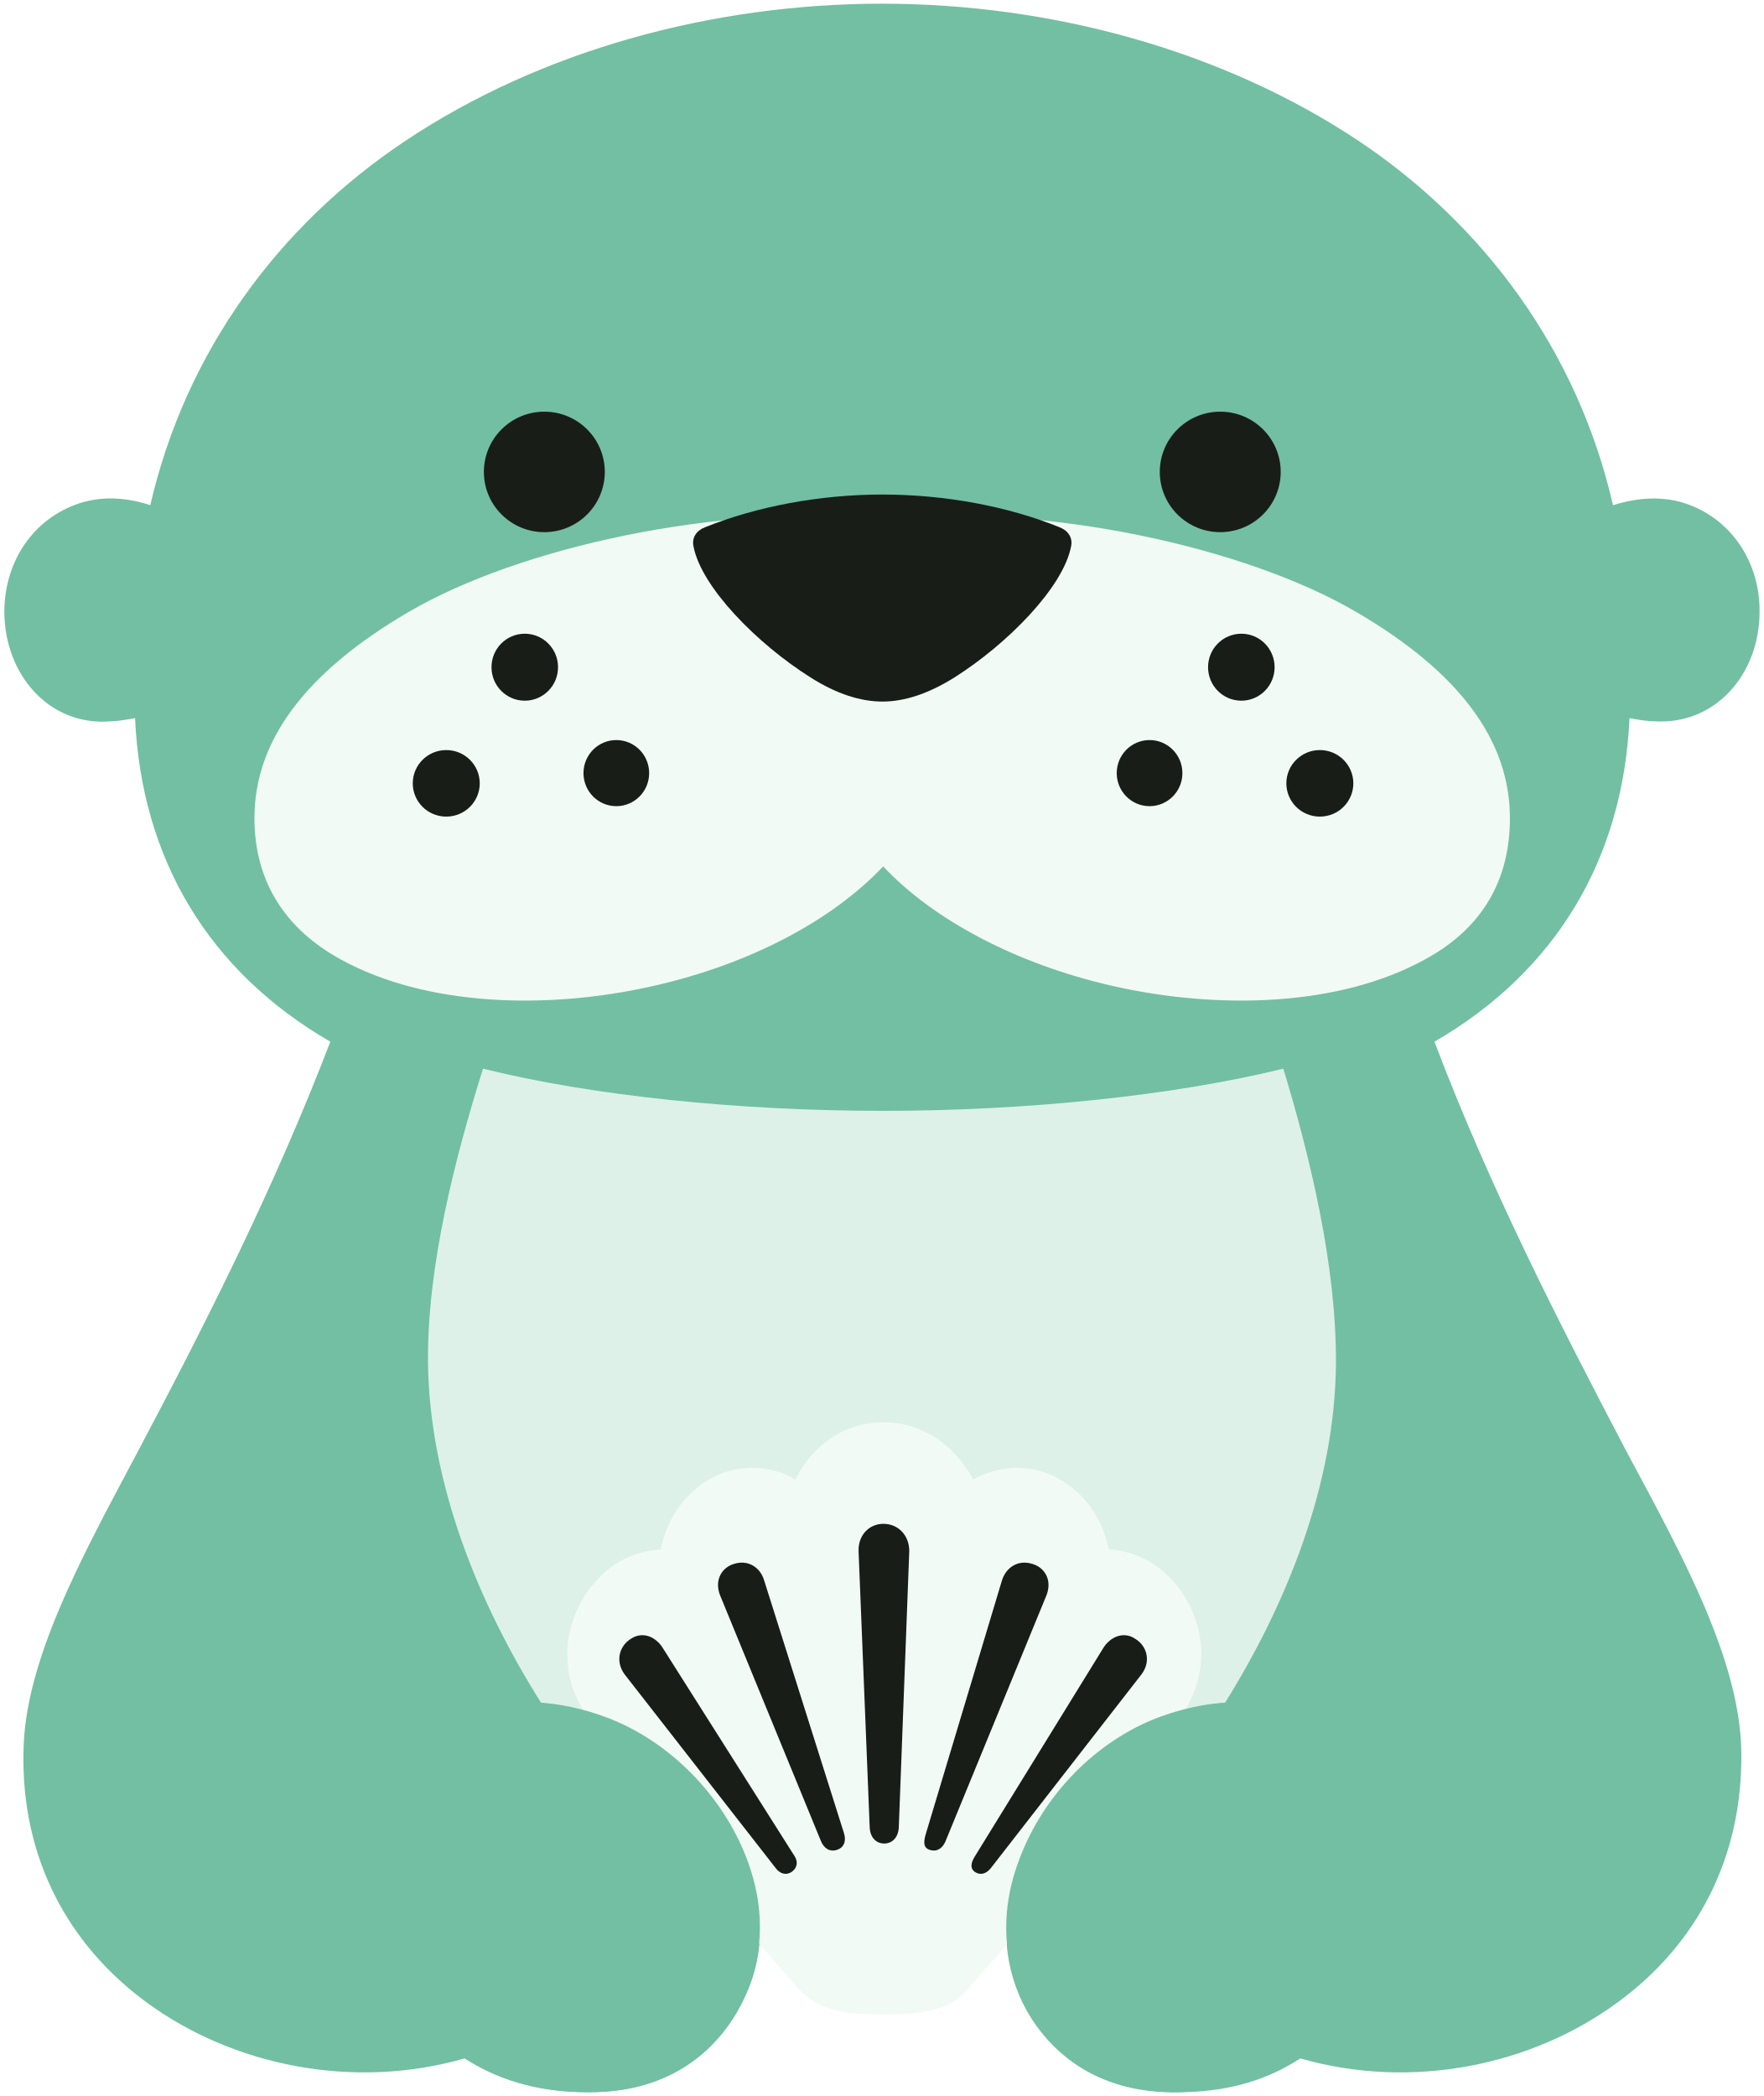
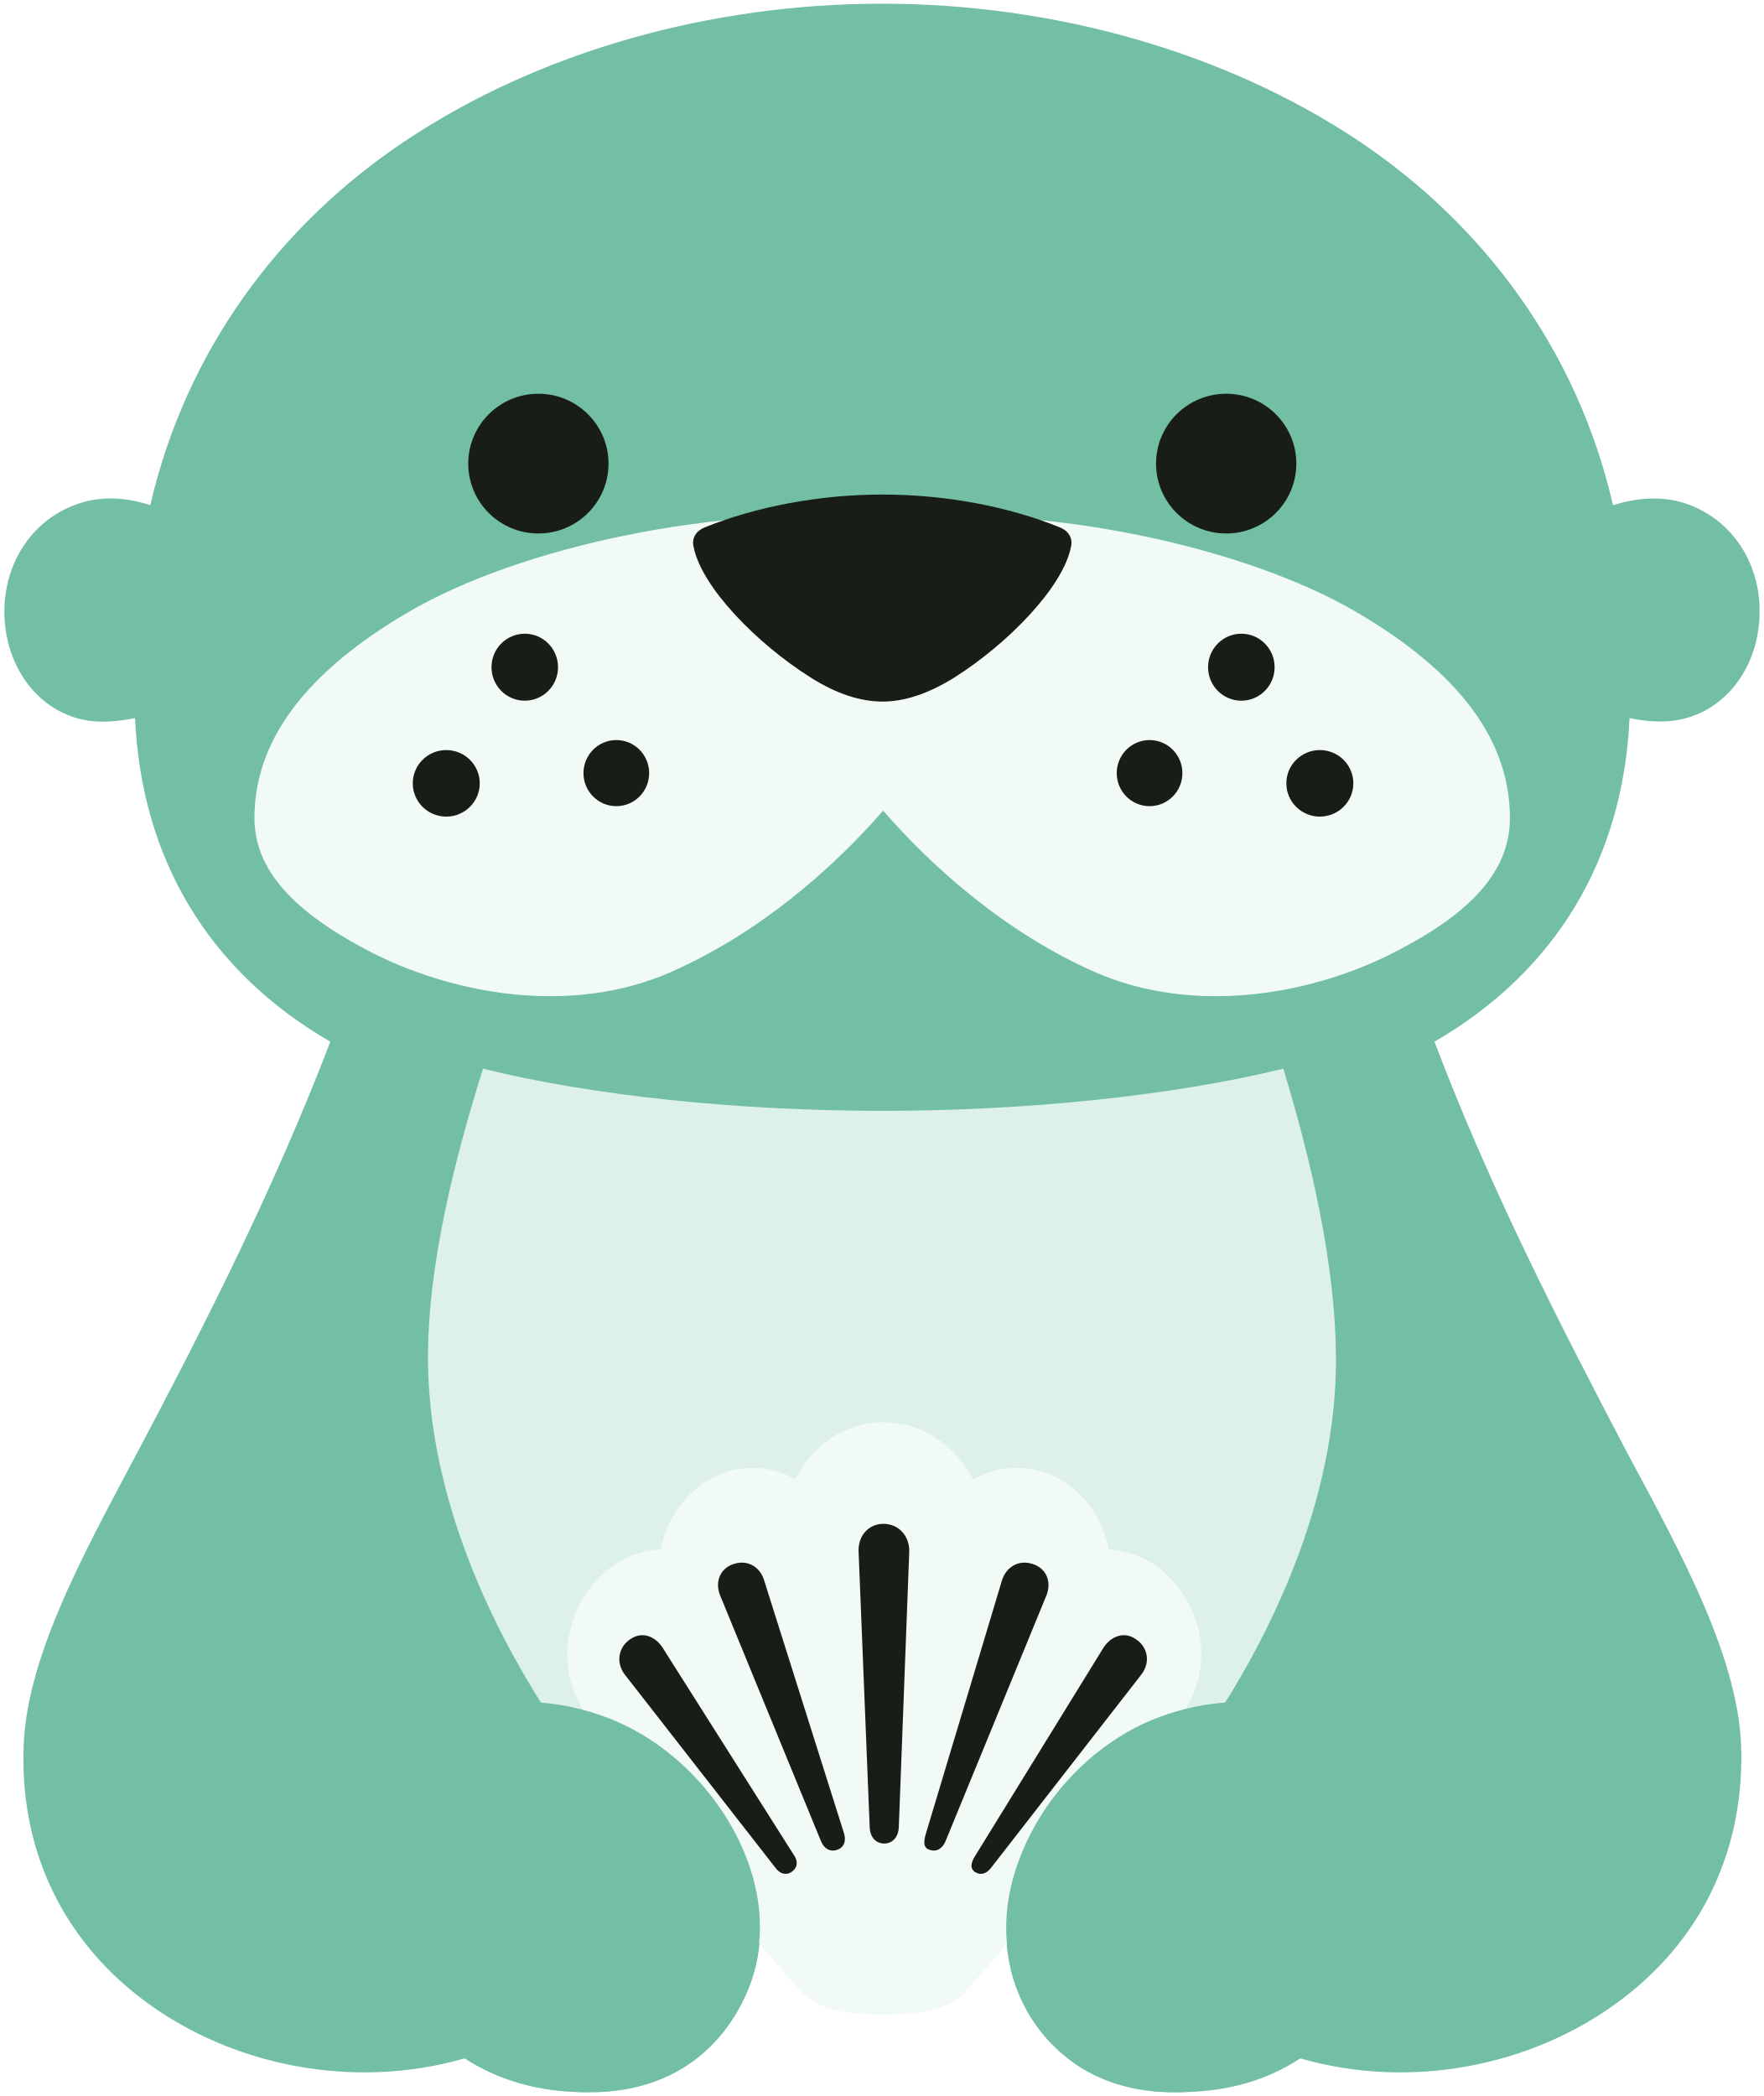
<svg xmlns="http://www.w3.org/2000/svg" viewBox="16.9 19.8 810.8 963.8">
  <g id="_LDA-0__6m489x0">
    <path id="_LDA-0__6m489x1" d="m422.5 21.5c-78.5 0-157.3 21.7-219.4 63.2-57.7 38.5-100.7 96.4-117.1 167.4-11.8-3.9-23.6-4.3-34.5-0.2-21 7.9-32.7 27.9-32.6 49.5 0.2 28.7 20.7 52.4 48.9 50.1 4-0.2 7.6-0.8 11.2-1.5 2.9 64.5 33.7 116.4 89.8 148.8-25.6 66.7-56.3 127.6-88.7 188.8-25.5 48-52 96-52.4 137.9-1 48.4 20.3 88.5 56.8 115.2 39.4 28.8 94.5 40.4 146.1 25.6 19.2 11.5 37.5 16 59.8 15.5 29.1-0.5 51.6-13.5 65.2-36.4 6-10.2 9.5-20.8 10.5-31.7h113.7c1.7 22 12.9 42 30.8 54.7 27.5 19.3 67.3 17.3 104.2-2.1 51.4 14.8 106.5 3.2 145.7-25.6 36.7-26.7 57.8-66.8 57.1-115.2-0.5-41.9-26.8-89.9-52.6-137.9-32.1-61.2-63.2-122.1-88.5-188.8 56-32.4 86.8-84.3 89.7-148.8 3.9 0.8 7.8 1.4 11.9 1.5 27.7 1.5 47.9-21.8 47.9-50.4 0.2-21.7-11.9-41.5-32.4-49.2-11.1-4.2-23.2-3.5-35 0.2-16.3-71-59.3-128.9-116.8-167.4-62.2-41.5-141.1-63.2-219.3-63.2z" fill="#72BFA4" />
    <path id="_LDA-0__6m489x2" d="m239 511.2c50.7 12.6 118.2 19.4 183.8 19.4s133.3-6.9 184.2-19.4c12.3 40.5 24.4 90.5 24.2 135-0.2 55.9-22.8 111.4-51 156.6-31.9 44.8-90.4 103.7-157.2 113-66.7-9.3-125.7-68.3-157.3-113-28.5-45.2-51.4-100.7-52-156.6-0.4-44.5 12.6-94.5 25.3-135z" fill="#DDF1E8" />
    <g id="_LDA-0__6m489x3">
      <g id="_LDA-0__6m489x4">
-         <ellipse id="_LDA-0__6m489x5" cx="267.2" cy="236.8" rx="27.8" ry="27.7" fill="#191D18" />
-         <ellipse id="_LDA-0__6m489x6" cx="578" cy="236.8" rx="27.8" ry="27.7" fill="#191D18" />
+         <ellipse id="_LDA-0__6m489x5" cx="264.46" cy="232.98" rx="32.25" ry="32.13" fill="#191D18" />
+         <ellipse id="_LDA-0__6m489x6" cx="580.74" cy="232.98" rx="32.25" ry="32.13" fill="#191D18" />
      </g>
-       <path id="_LDA-0__6m489x7" d="m423 258.1c-75.4-6.7-167.2 13.2-218.4 43.2-47.6 27.9-70.7 59.3-70.7 94.7 0 28.2 13.3 50.6 39.9 65.1 38.9 21.3 94.3 23.3 143.8 12 44.2-10 82-30.1 105.4-54.9 23.3 24.8 61.5 44.9 105.2 54.9 49.7 11.3 104.9 9.3 143.7-12 26.9-14.5 39.3-36.9 39.3-65.1 0-35.4-22.8-66.8-70.5-94.7-51.2-30-142.5-49.9-217.7-43.2z" fill="#F2FAF6" />
+       <path id="_LDA-0__6m489x7" d="M423 258.1C347.6 251.4 255.8 271.3 204.6 301.3C157 329.2 133.9 360.6 133.9 396C133.9 420.03 152.37 439.01 184.89 456.27C224.61 477.45 280.06 486.93 325.62 466.67C366.54 448.57 399.89 419.02 423 392.56C446 419.09 479.71 448.8 520.16 466.71C565.94 486.89 621.14 477.49 660.83 456.25C693.77 438.95 711.2 420.02 711.2 396C711.2 360.6 688.4 329.2 640.7 301.3C589.5 271.3 498.2 251.4 423 258.1Z" fill="#F2FAF6" />
      <path id="_LDA-0__6m489x8" d="m341.2 262.2c23.7-9.5 52.6-15 81.5-15s57.8 5.5 81.3 15c4 1.5 6.3 4.8 5.4 8.9-3.6 18.7-29.1 44.7-53.6 60.2-12.3 7.7-23.3 11.1-33.1 11.1-9.9 0-21-3.4-33.1-11.1-24.6-15.5-50.2-41.5-53.8-60.2-0.9-4.1 1.4-7.4 5.4-8.9z" fill="#191D18" />
      <g id="_LDA-0__6m489x9">
        <ellipse cx="258.2" cy="326.6" rx="15.3" ry="15.4" fill="#191D18" />
        <ellipse cx="222.1" cy="380" rx="15.4" ry="15.3" fill="#191D18" />
        <ellipse cx="300.3" cy="375.3" rx="15.1" ry="15.2" fill="#191D18" />
        <ellipse cx="587.7" cy="326.6" rx="15.3" ry="15.4" fill="#191D18" />
        <ellipse cx="623.8" cy="380" rx="15.4" ry="15.3" fill="#191D18" />
        <ellipse cx="545.5" cy="375.3" rx="15.1" ry="15.2" fill="#191D18" />
      </g>
    </g>
    <g id="_LDA-0__6m489x10">
      <path id="_LDA-0__6m489x11" d="m283.8 803.9c-10.8-19.5-6.4-42.2 7.5-57.5 8.1-9 18.5-13.5 29.4-14.1 3-14.9 12-27.5 25.8-34.1 11.9-5.3 25.8-4.3 36.1 1.9 8-16 22.8-26.3 40.5-26.3 17.6 0 32.8 10.3 41.3 26.3 11.3-6.2 23.9-7.2 36.3-1.9 14 6.6 23.1 19.2 26 34.1 13.1 0.6 24.7 7.4 32.7 18.4 11.6 15.9 13.1 36 3.7 53.2-11.4 21.1-37.9 46.9-54.8 72.7-13.9 21.1-28.5 37.7-44.6 55.7-7.9 10.9-19.4 13.8-40.5 13.8-21 0-31.5-2.6-40.9-13.8-15.8-18-30.7-34.6-44.6-55.7-16.6-25.8-42.6-51.6-53.9-72.7z" fill="#F2FAF6" />
      <g id="_LDA-0__6m489x12">
        <path id="_LDA-0__6m489x13" d="m304.1 789.7c-4.3-5.8-2.6-13 3-16.4 5.2-3.4 11.3-1.1 14.7 4.5l60.4 95.4c2 3.1 1 5.9-1.5 7.5-2.6 1.6-5.4 0.5-7.2-2z" fill="#191D18" />
        <path id="_LDA-0__6m489x14" d="m347.9 753.1c-2.6-7.1 1.2-12.7 6.6-14.2 6.3-2 12 1.5 13.8 7.7l36.7 116.2c1.2 3.9-0.3 6.7-3.2 7.6-3.3 1.1-6-0.6-7.4-4z" fill="#191D18" />
        <path id="_LDA-0__6m489x15" d="m411.7 733.2c-0.3-7.3 4.7-12.7 11.4-12.7 6.9 0 12 5.4 11.9 12.7l-4.8 126.6c-0.1 4.6-2.8 7.7-6.7 7.7-4 0-6.6-3.1-6.7-7.7z" fill="#191D18" />
        <path id="_LDA-0__6m489x16" d="m477.6 746.6c1.9-6.2 7.6-9.7 13.9-7.7 5.5 1.5 9.3 7.1 6.7 14.2l-46.5 113.3c-1.4 3.4-4.1 5.1-7.3 4-3-0.9-2.9-3.7-1.7-7.6z" fill="#191D18" />
        <path id="_LDA-0__6m489x17" d="m524.1 777.8c3.4-5.6 9.6-7.9 14.7-4.5 5.7 3.4 7.4 10.6 3 16.4l-69.2 89c-1.9 2.5-4.6 3.6-7.2 2s-2.1-4.4-0.1-7.5z" fill="#191D18" />
      </g>
    </g>
    <g id="_LDA-0__6m489x18">
      <path id="_LDA-0__6m489x19" d="m231.9 806.2c20.8-6 42.5-4.7 63.9 3.3 28.9 10.9 53.1 35.6 64.3 64.5 13.1 33.8 4.6 65.4-16.9 86.5-17.7 17.4-38.3 22-59.8 21.3-20.4-0.5-38.2-5.9-52.8-15.5-40.5-28.6-44.9-129.5 1.3-160.1z" fill="#72BFA4" />
      <path id="_LDA-0__6m489x20" d="m613.5 806.2c-21-6-42.4-4.7-63.9 3.3-28.8 10.9-52.7 35.6-63.7 64.5-13.2 33.8-4.8 65.4 16.6 86.5 17.6 17.4 38.6 22 59.7 21.3 20.6-0.5 38-5.9 52.6-15.5 40.6-28.6 44.9-129.5-1.3-160.1z" fill="#72BFA4" />
    </g>
  </g>
</svg>
